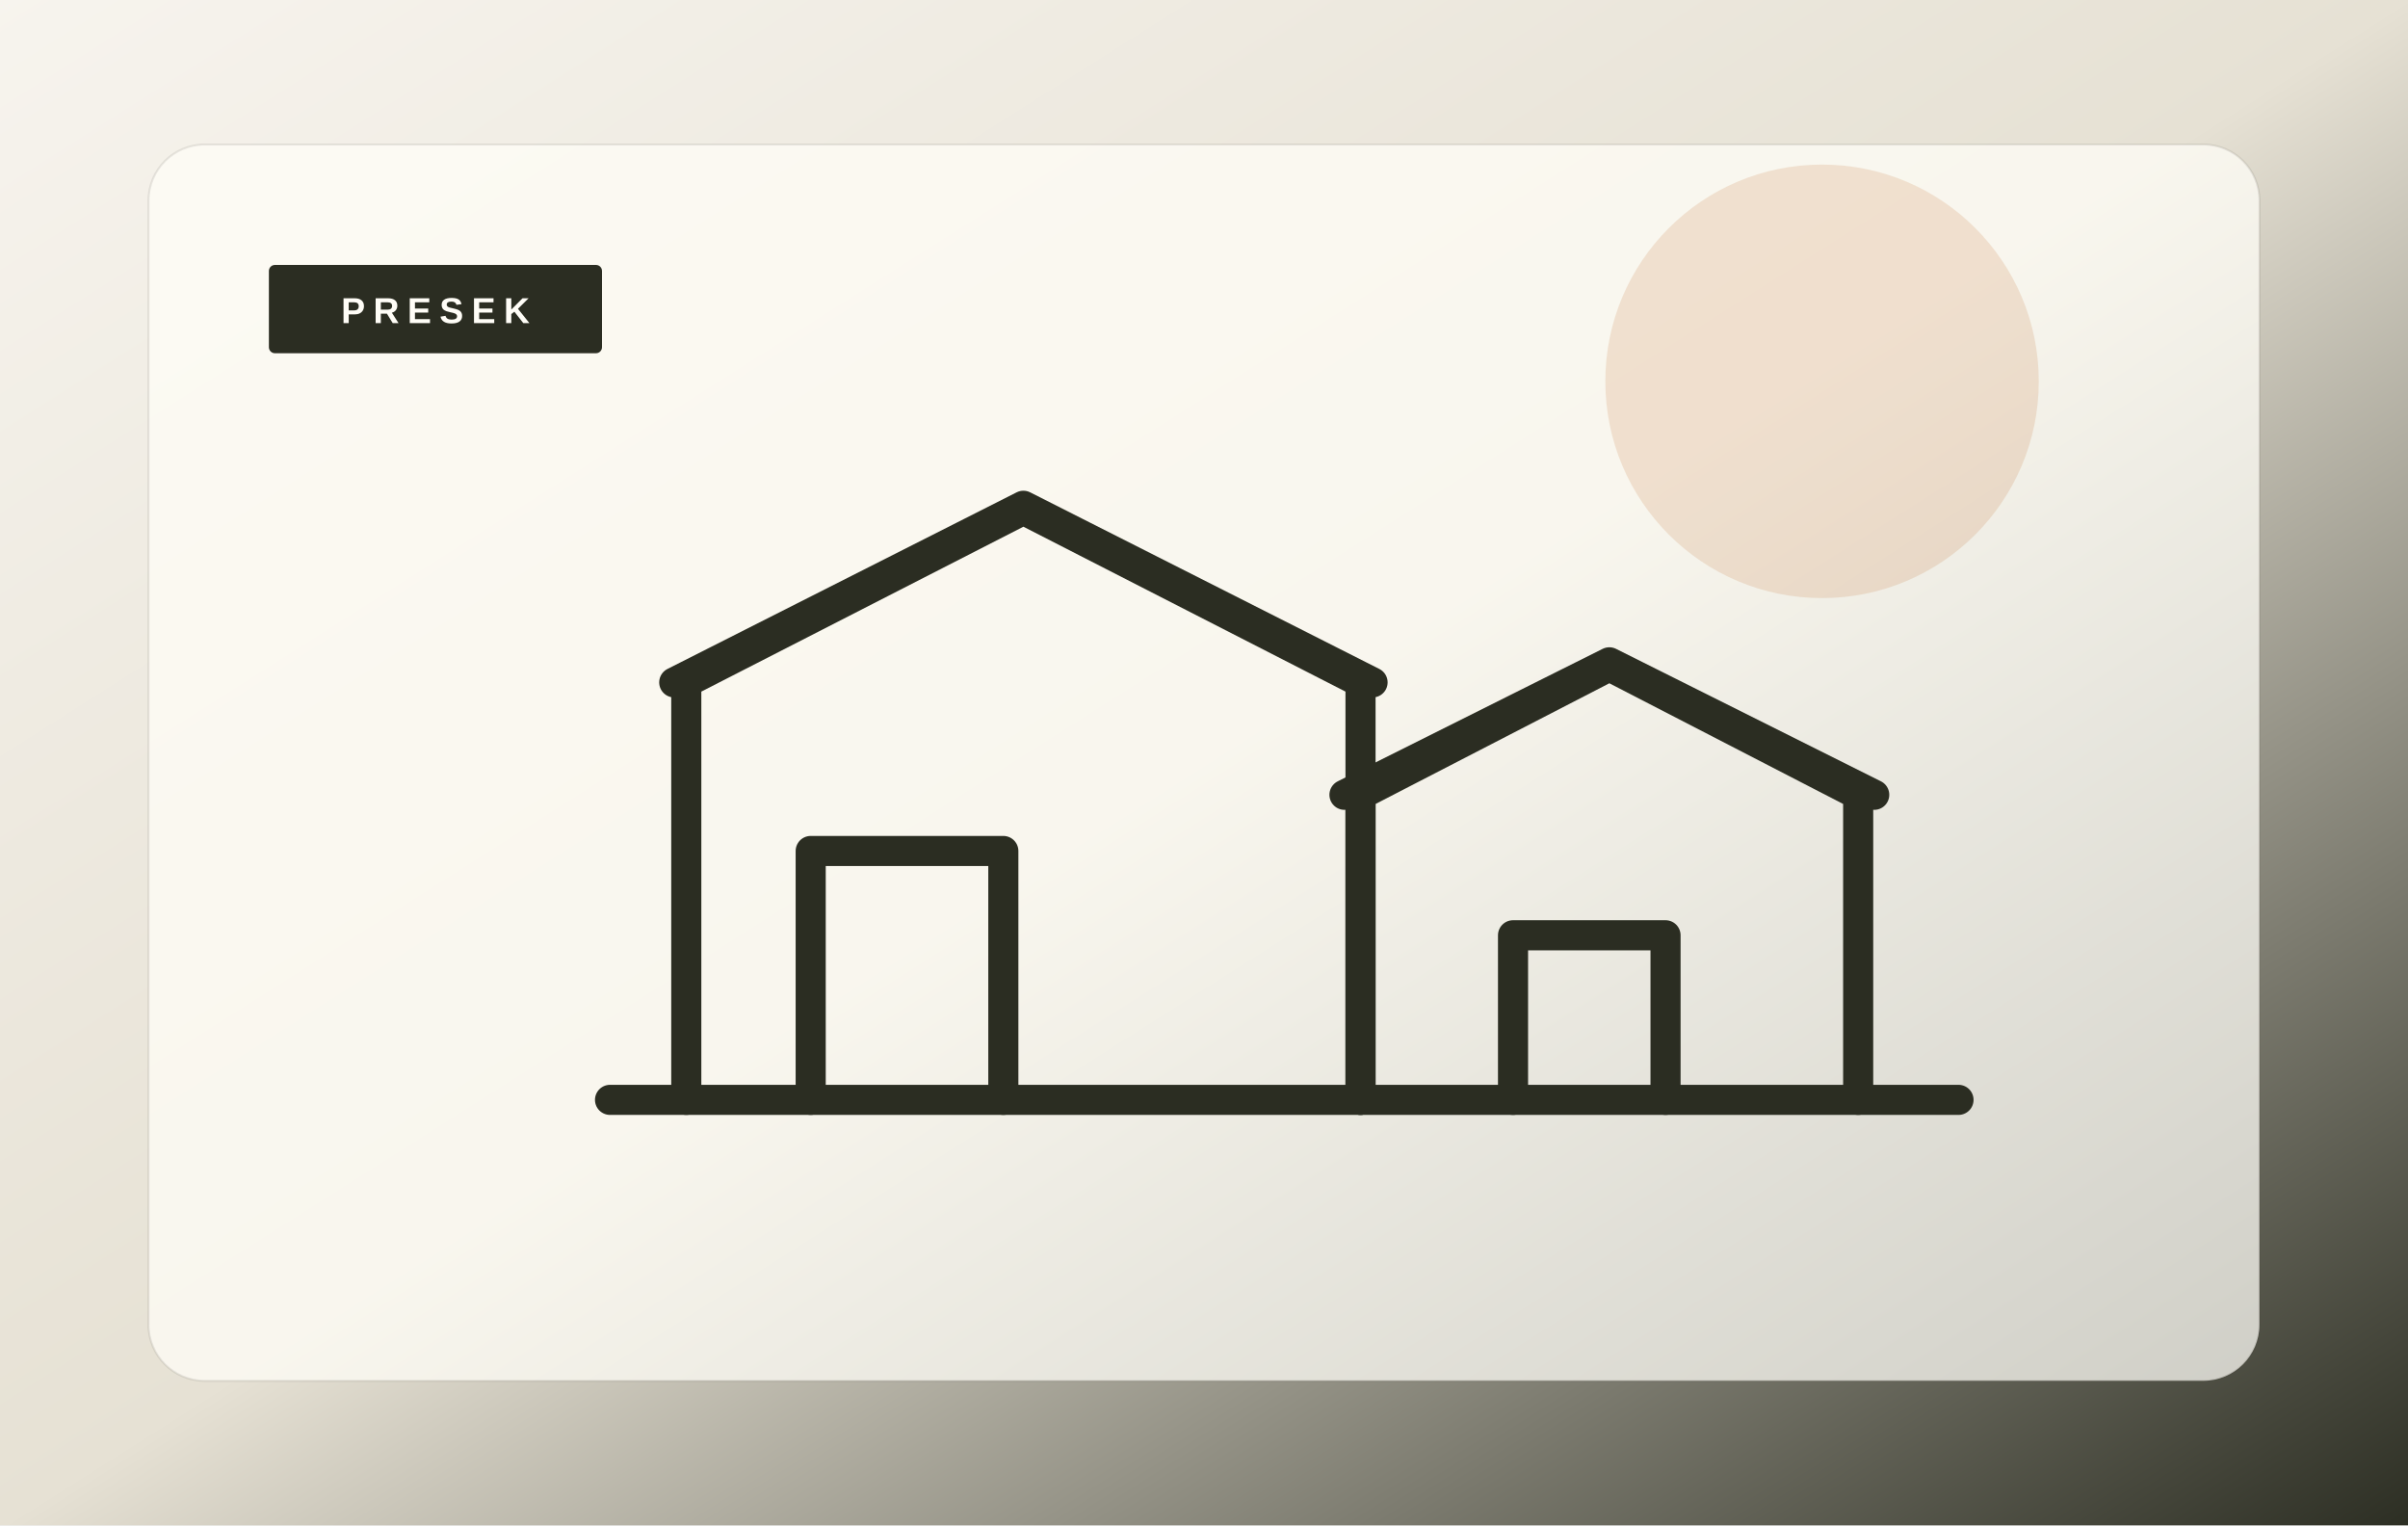
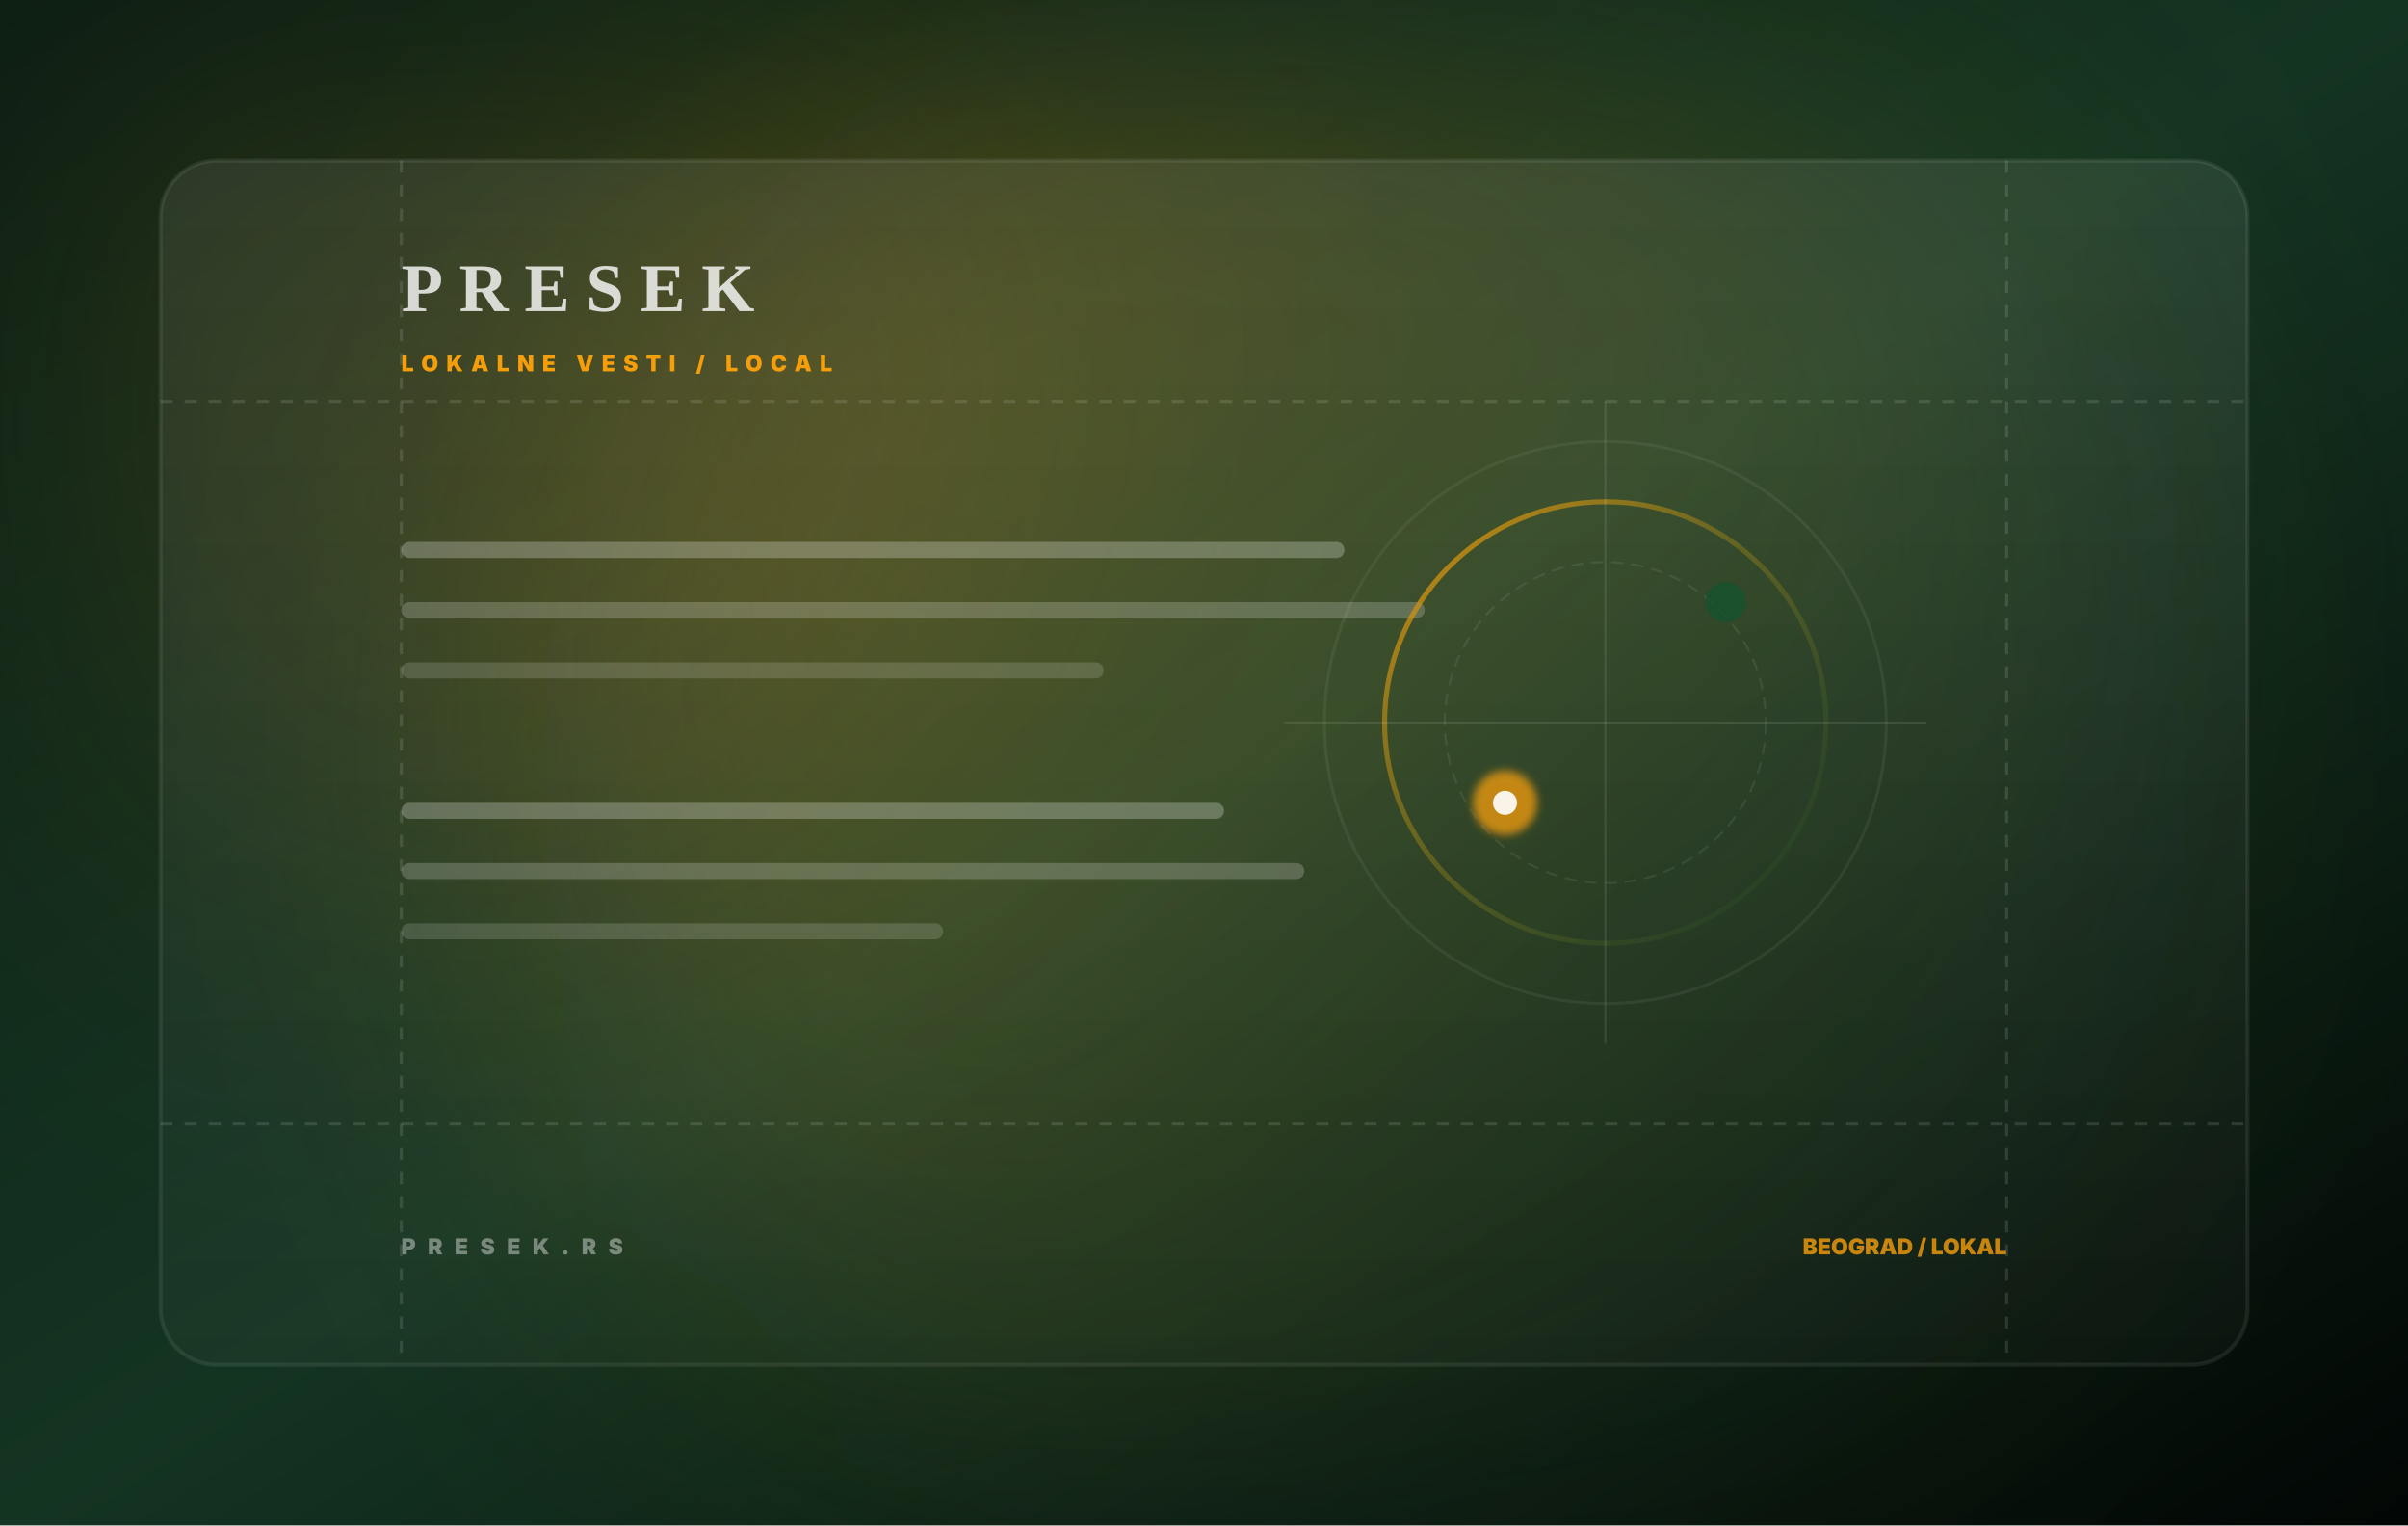
- <svg xmlns="http://www.w3.org/2000/svg" viewBox="0 0 1200 760" role="img" aria-label="Presek local fallback">
+ <svg xmlns="http://www.w3.org/2000/svg" viewBox="0 0 1200 760" role="img" aria-label="Presek local news fallback">
  <defs>
    <linearGradient id="bg" x1="0" y1="0" x2="1" y2="1">
-       <stop offset="0" stop-color="#f7f4ee" />
-       <stop offset="0.5" stop-color="#e6e1d4" />
-       <stop offset="1" stop-color="#2b2d22" />
+       <stop offset="0%" stop-color="#0a1c12" />
+       <stop offset="50%" stop-color="#143422" />
+       <stop offset="100%" stop-color="#020604" />
+     </linearGradient>
+     <linearGradient id="glow" x1="0" y1="0" x2="1" y2="1">
+       <stop offset="0%" stop-color="#f59e0b" stop-opacity="0.85" />
+       <stop offset="100%" stop-color="#14532d" stop-opacity="0.1" />
+     </linearGradient>
+     <linearGradient id="plate" x1="0" y1="0" x2="0" y2="1">
+       <stop offset="0%" stop-color="#ffffff" stop-opacity="0.08" />
+       <stop offset="100%" stop-color="#ffffff" stop-opacity="0.02" />
    </linearGradient>
  </defs>
  <rect width="1200" height="760" fill="url(#bg)" />
-   <rect x="74" y="72" width="1052" height="616" rx="28" fill="#fffdf7" opacity="0.74" stroke="#2b2d22" stroke-opacity="0.13" />
-   <rect x="134" y="132" width="166" height="44" rx="3" fill="#2b2d22" />
-   <text x="217" y="161" text-anchor="middle" font-family="Arial, sans-serif" font-size="18" font-weight="800" letter-spacing="4" fill="#fffdf7">PRESEK</text>
-   <g transform="translate(250 210)" fill="none" stroke="#2b2d22" stroke-width="15" stroke-linecap="round" stroke-linejoin="round">
-     <path d="M92 338V130l168-86 168 86v208" />
-     <path d="M428 338V186l124-64 124 64v152" />
-     <path d="M154 338V214h96v124M504 338v-82h76v82" />
-     <path d="M54 338h672" />
-     <path d="M86 130l174-88 174 88M420 186l132-66 132 66" />
+   <circle cx="680" cy="380" r="410" fill="url(#glow)" filter="blur(95px)" opacity="0.45" />
+   <circle cx="230" cy="180" r="260" fill="#f59e0b" filter="blur(110px)" opacity="0.12" />
+   <rect x="80" y="80" width="1040" height="600" rx="28" fill="url(#plate)" stroke="rgba(255,255,255,0.08)" stroke-width="2" />
+   <g stroke="rgba(255,255,255,0.12)" stroke-width="1.5" stroke-dasharray="6 6">
+     <line x1="200" y1="80" x2="200" y2="680" />
+     <line x1="1000" y1="80" x2="1000" y2="680" />
+     <line x1="80" y1="200" x2="1120" y2="200" />
+     <line x1="80" y1="560" x2="1120" y2="560" />
  </g>
-   <circle cx="908" cy="190" r="108" fill="#b45309" opacity="0.14" />
+   <text x="200" y="155" font-family="'Times New Roman', Times, serif" font-size="34" font-weight="900" letter-spacing="8" fill="#ffffff" opacity="0.8">PRESEK</text>
+   <text x="200" y="185" font-family="system-ui, -apple-system, sans-serif" font-size="11" font-weight="850" letter-spacing="4" fill="#f59e0b">LOKALNE VESTI / LOCAL</text>
+   <rect x="200" y="270" width="470" height="8" rx="4" fill="#ffffff" opacity="0.25" />
+   <rect x="200" y="300" width="510" height="8" rx="4" fill="#ffffff" opacity="0.2" />
+   <rect x="200" y="330" width="350" height="8" rx="4" fill="#ffffff" opacity="0.15" />
+   <rect x="200" y="400" width="410" height="8" rx="4" fill="#ffffff" opacity="0.25" />
+   <rect x="200" y="430" width="450" height="8" rx="4" fill="#ffffff" opacity="0.2" />
+   <rect x="200" y="460" width="270" height="8" rx="4" fill="#ffffff" opacity="0.15" />
+   <g transform="translate(800, 360)">
+     <circle cx="0" cy="0" r="140" fill="none" stroke="rgba(255,255,255,0.06)" stroke-width="1.5" />
+     <circle cx="0" cy="0" r="110" fill="none" stroke="url(#glow)" stroke-width="2.5" />
+     <circle cx="0" cy="0" r="80" fill="none" stroke="rgba(255,255,255,0.08)" stroke-width="1" stroke-dasharray="6 4" />
+     <line x1="-160" y1="0" x2="160" y2="0" stroke="rgba(255,255,255,0.1)" stroke-width="1" />
+     <line x1="0" y1="-160" x2="0" y2="160" stroke="rgba(255,255,255,0.1)" stroke-width="1" />
+     <circle cx="-50" cy="40" r="16" fill="#f59e0b" opacity="0.75" filter="blur(2px)" />
+     <circle cx="-50" cy="40" r="6" fill="#ffffff" opacity="0.9" />
+     <circle cx="60" cy="-60" r="10" fill="#14532d" opacity="0.8" />
+   </g>
+   <text x="200" y="625" font-family="system-ui, -apple-system, sans-serif" font-size="11" font-weight="900" letter-spacing="6" fill="#ffffff" opacity="0.4">PRESEK.RS</text>
+   <text x="1000" y="625" text-anchor="end" font-family="system-ui, -apple-system, sans-serif" font-size="11" font-weight="900" fill="#f59e0b" opacity="0.8">BEOGRAD / LOKAL</text>
</svg>
